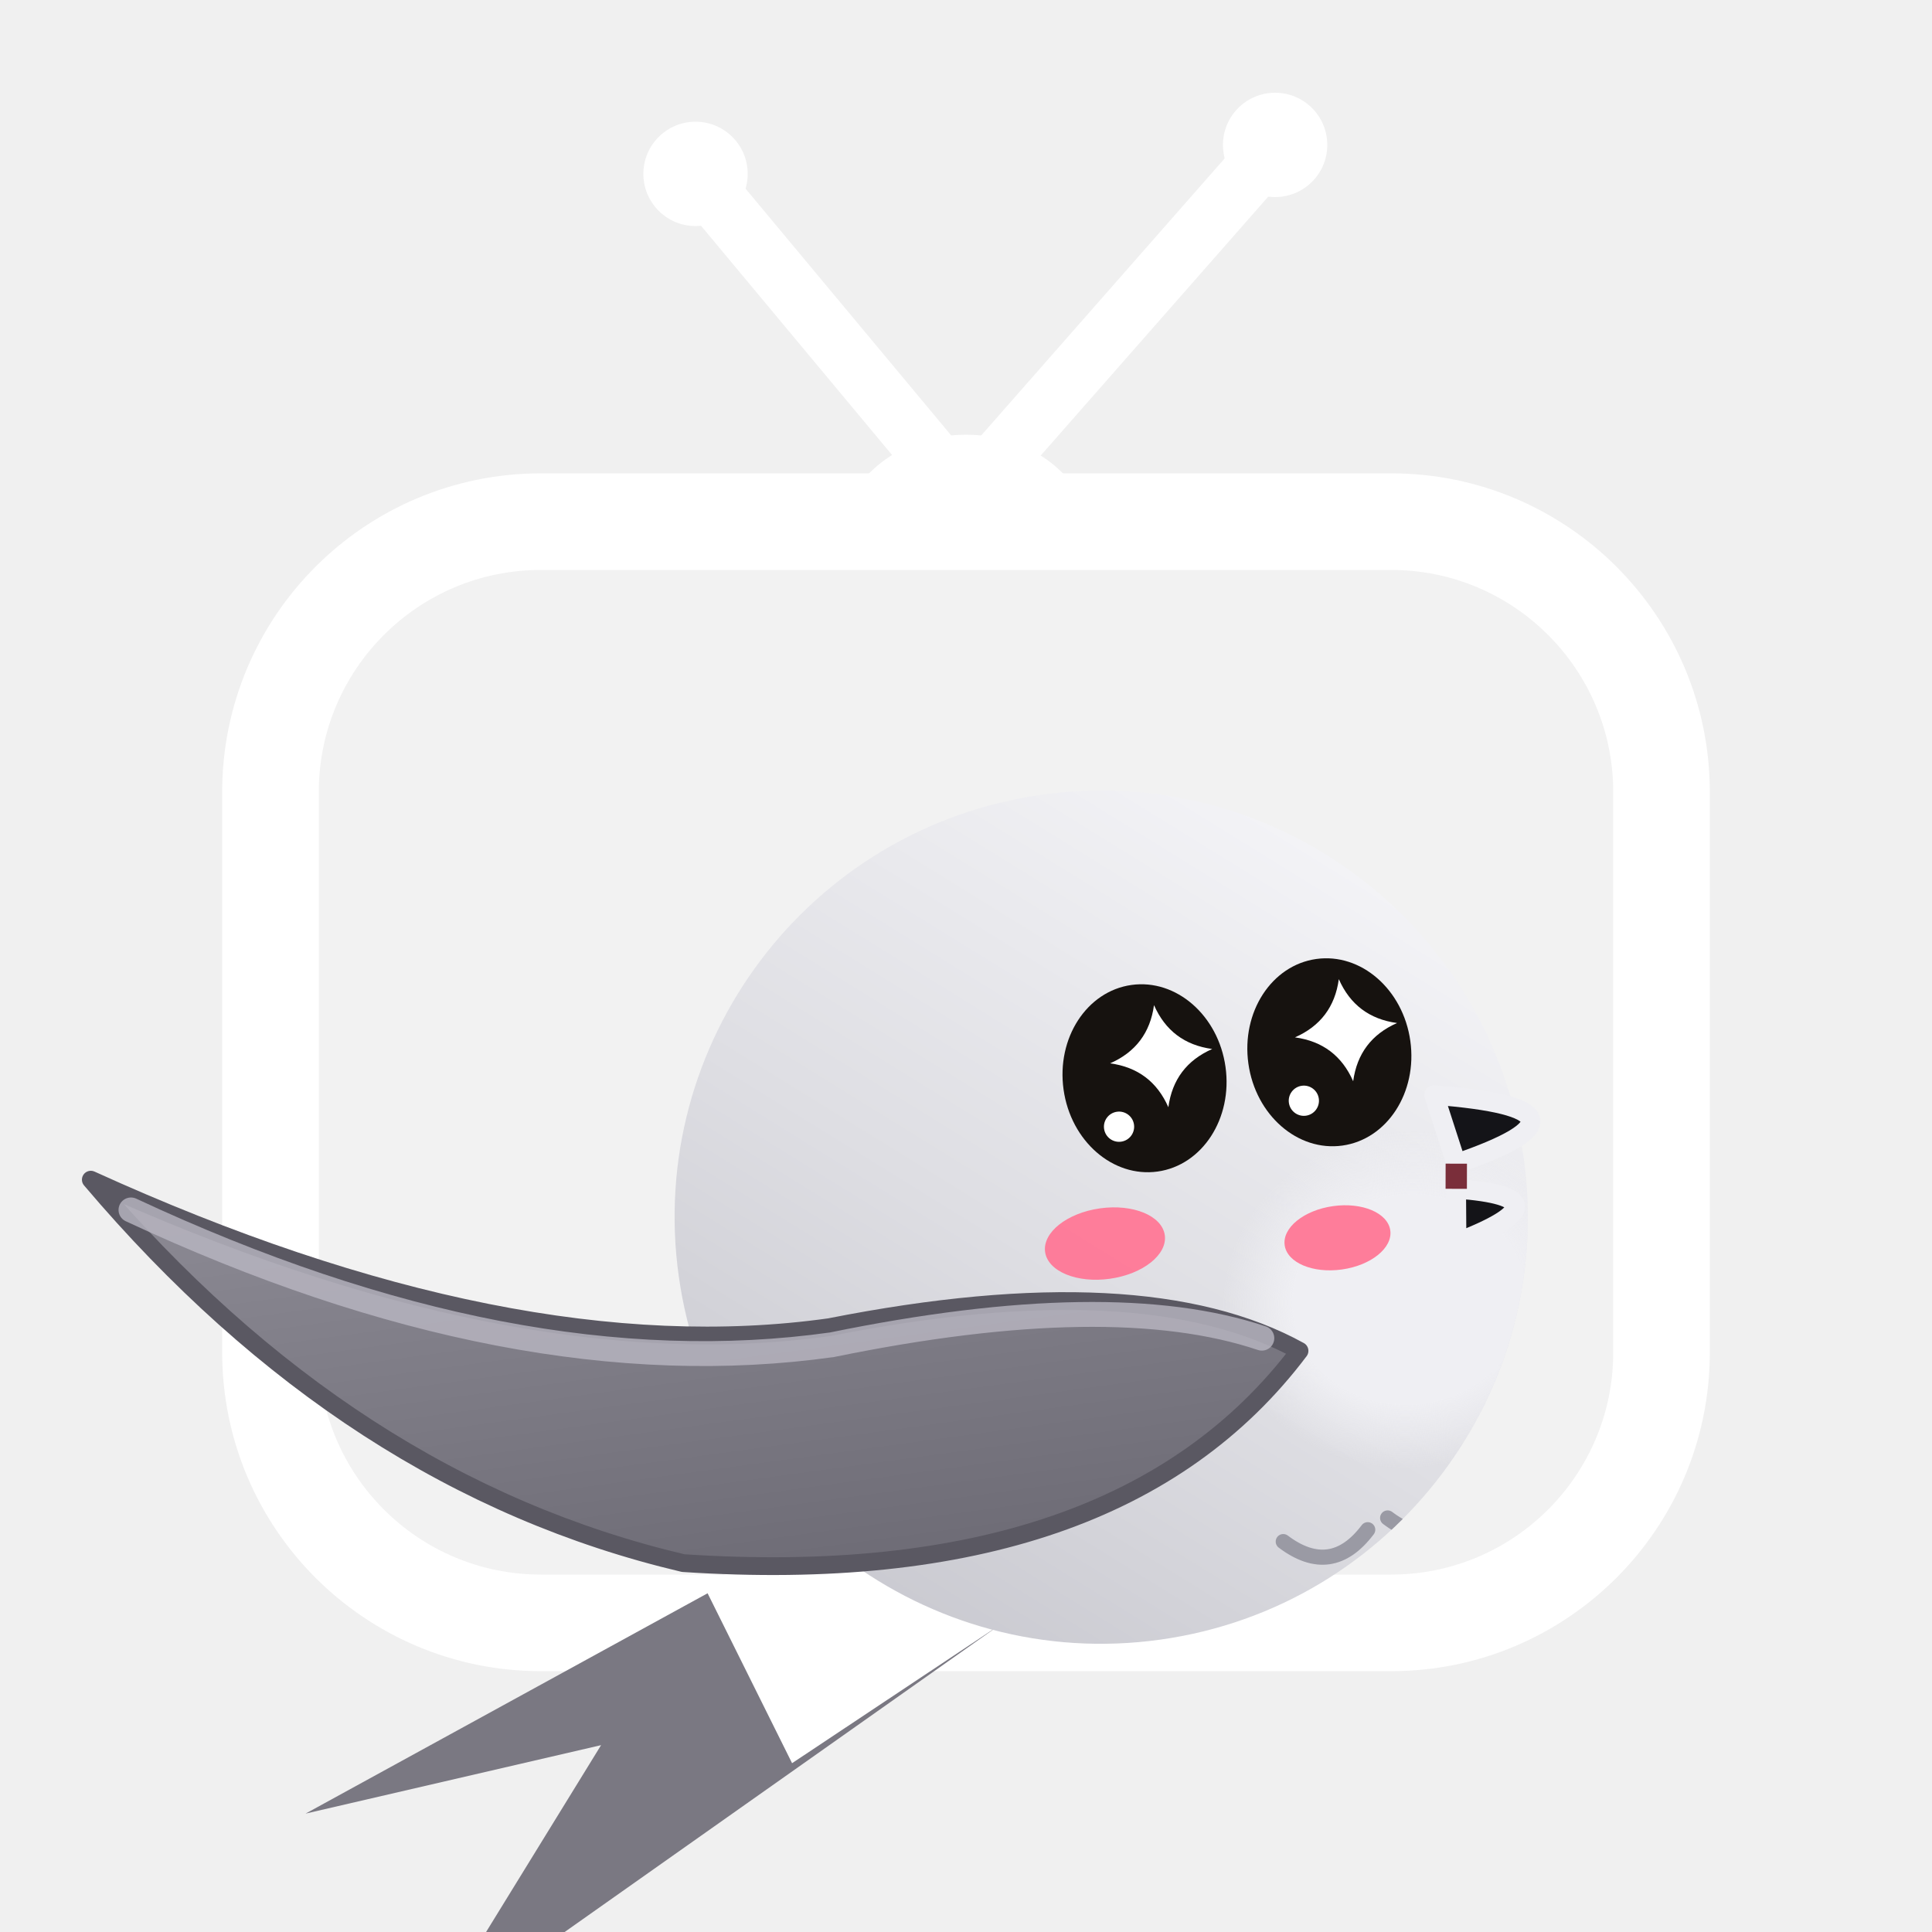
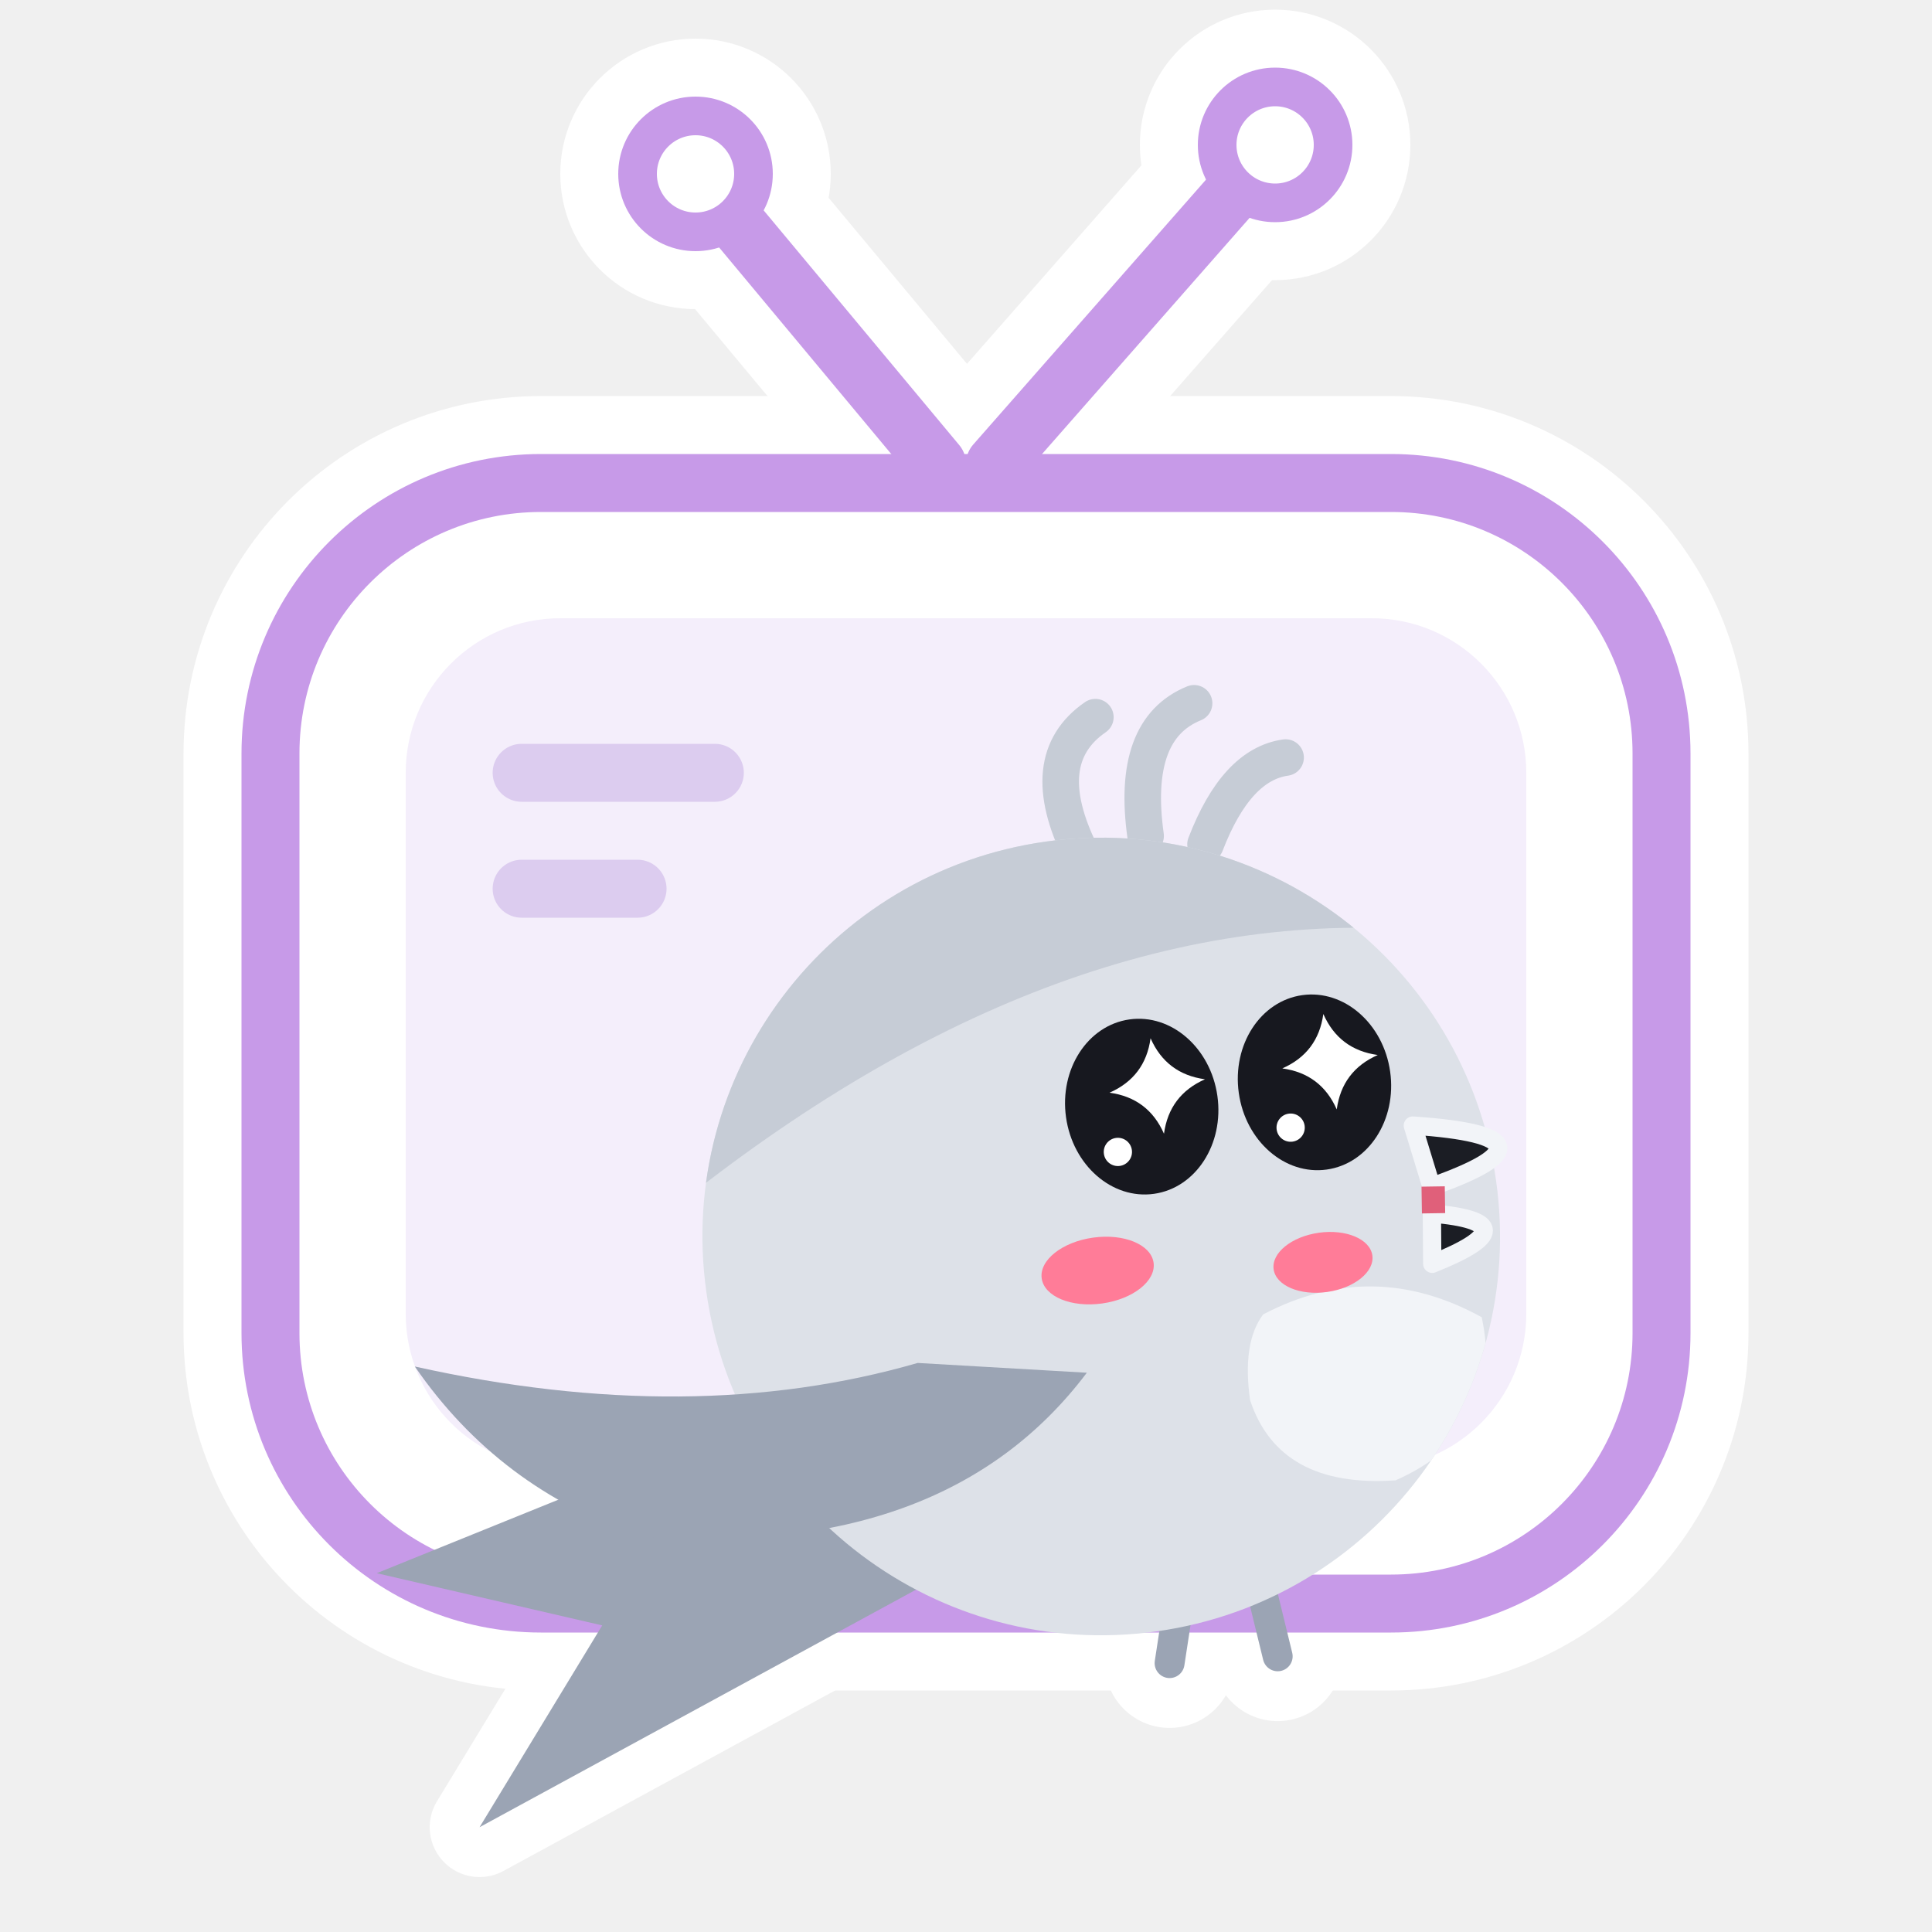
<svg xmlns="http://www.w3.org/2000/svg" viewBox="0 0 100 100" width="1024" height="1024">
-   <path d="M48.5 24 L36.0 9" stroke="#FFFFFF" stroke-width="3" stroke-linecap="round" />
-   <path d="M51.5 24 L66.0 7.5" stroke="#FFFFFF" stroke-width="3" stroke-linecap="round" />
-   <circle cx="36.0" cy="9" r="2.7" fill="#FFFFFF" />
-   <circle cx="66.0" cy="7.5" r="2.7" fill="#FFFFFF" />
-   <path d="M43.5 28 A6.5 5.5 0 0 1 56.5 28 Z" fill="#FFFFFF" />
-   <rect x="14" y="27" width="72" height="57" rx="14" fill="#FFFFFF" fill-opacity="0.14" stroke="#FFFFFF" stroke-width="5" />
-   <g transform="translate(57 63) rotate(-8) scale(0.92)">
+   <g>
+     <path d="M48.5 24 L36 9 M51.5 24 L66 7.5" stroke="#FFFFFF" stroke-width="9" stroke-linecap="round" />
+     <circle cx="36" cy="9" r="3" fill="#FFFFFF" stroke="#FFFFFF" stroke-width="8" />
+     <circle cx="66" cy="7.5" r="3" fill="#FFFFFF" stroke="#FFFFFF" stroke-width="8" />
+     <rect x="14" y="25" width="72" height="58" rx="14" fill="#FFFFFF" stroke="#FFFFFF" stroke-width="9" />
+     <rect x="21" y="32" width="58" height="44" rx="8" fill="#FFFFFF" stroke="#FFFFFF" stroke-width="6" stroke-linejoin="round" />
+     <path d="M27 40 L37 40 M27 46 L33 46" stroke="#FFFFFF" stroke-width="9" stroke-linecap="round" />
+     <g transform="translate(57 64) rotate(-8) scale(0.86)">
+       <defs>
+         <clipPath id="wmm">
+           <circle r="24" stroke="#FFFFFF" stroke-width="6" stroke-linejoin="round" />
+         </clipPath>
+       </defs>
+       <path d="M-14 6 L-46 14 L-33 19 L-42 30 L-10 18 Z" fill="#FFFFFF" stroke="#FFFFFF" stroke-width="6" stroke-linejoin="round" />
+       <path d="M2 21 l-1.5 5 M6.5 21.5 l0.5 5" fill="none" stroke="#FFFFFF" stroke-width="7.8" stroke-linecap="round" />
+       <path d="M2 -23 Q0 -29 4 -31 M6 -23.5 Q6 -30 10 -31 M9.5 -22.5 Q12 -27 15 -27" fill="none" stroke="#FFFFFF" stroke-width="8.2" stroke-linecap="round" />
+       <circle r="24" fill="#FFFFFF" stroke="#FFFFFF" stroke-width="6" stroke-linejoin="round" />
+       <g clip-path="url(#wmm)">
+         <path d="M-24 -24 L24 -24 L24 -15 Q2 -21 -24 -6 Z" fill="#FFFFFF" stroke="#FFFFFF" stroke-width="6" stroke-linejoin="round" />
+         <path d="M-26 0 Q-23 15 -8 25 L-14 30 L-32 10 Z" fill="#FFFFFF" stroke="#FFFFFF" stroke-width="6" stroke-linejoin="round" />
+         <path d="M9 6 Q16 3.5 22 8 Q22.5 15 15.5 17 Q8.5 16.5 7.5 11 Q7.5 7.5 9 6 Z" fill="#FFFFFF" stroke="#FFFFFF" stroke-width="6" stroke-linejoin="round" />
+       </g>
+       <path d="M-2 8 Q-12 18 -30 14 Q-38 10 -42 2 Q-26 8 -12 6 Z" fill="#FFFFFF" stroke="#FFFFFF" stroke-width="6" stroke-linejoin="round" />
+       <ellipse cx="3.5" cy="-7.4" rx="4.6" ry="5.3" fill="#FFFFFF" stroke="#FFFFFF" stroke-width="6" stroke-linejoin="round" />
+       <path d="M4.6 -11.4 Q5.24 -9.14 7.5 -8.5 Q5.24 -7.86 4.6 -5.6 Q3.96 -7.86 1.7 -8.5 Q3.96 -9.14 4.6 -11.4 Z" fill="#FFFFFF" stroke="#FFFFFF" stroke-width="6" stroke-linejoin="round" />
+       <circle cx="1.7" cy="-4.9" r="0.85" fill="#FFFFFF" stroke="#FFFFFF" stroke-width="6" stroke-linejoin="round" />
+       <ellipse cx="14" cy="-7.4" rx="4.6" ry="5.3" fill="#FFFFFF" stroke="#FFFFFF" stroke-width="6" stroke-linejoin="round" />
+       <path d="M15.1 -11.4 Q15.74 -9.14 18.0 -8.5 Q15.74 -7.86 15.1 -5.6 Q14.46 -7.86 12.2 -8.5 Q14.46 -9.14 15.1 -11.4 Z" fill="#FFFFFF" stroke="#FFFFFF" stroke-width="6" stroke-linejoin="round" />
+       <circle cx="12.2" cy="-4.9" r="0.85" fill="#FFFFFF" stroke="#FFFFFF" stroke-width="6" stroke-linejoin="round" />
+       <path d="M19.5 -4 Q29 -2 20.1 -0.2 Z" fill="#FFFFFF" stroke="#FFFFFF" stroke-width="7.1" stroke-linejoin="round" />
+       <path d="M19.9 1.4 Q26 2.8 19.5 4.4 Z" fill="#FFFFFF" stroke="#FFFFFF" stroke-width="7.1" stroke-linejoin="round" />
+       <path d="M20.2 -0.2 L20 1.4" stroke="#FFFFFF" stroke-width="7.4" />
+       <ellipse cx="-0.5" cy="2" rx="3.4" ry="2" fill="#FFFFFF" stroke="#FFFFFF" stroke-width="6" stroke-linejoin="round" />
+       <ellipse cx="13" cy="3.4" rx="3" ry="1.8" fill="#FFFFFF" stroke="#FFFFFF" stroke-width="6" stroke-linejoin="round" />
+     </g>
+   </g>
+   <path d="M48.5 24 L36 9 M51.5 24 L66 7.5" stroke="#C79AE8" stroke-width="3" stroke-linecap="round" />
+   <circle cx="36" cy="9" r="3" fill="#FFFFFF" stroke="#C79AE8" stroke-width="2" />
+   <circle cx="66" cy="7.5" r="3" fill="#FFFFFF" stroke="#C79AE8" stroke-width="2" />
+   <rect x="14" y="25" width="72" height="58" rx="14" fill="#FFFFFF" stroke="#C79AE8" stroke-width="3" />
+   <rect x="21" y="32" width="58" height="44" rx="8" fill="#F4EEFB" />
+   <path d="M27 40 L37 40 M27 46 L33 46" stroke="#DCCCEF" stroke-width="3" stroke-linecap="round" />
+   <g transform="translate(57 64) rotate(-8) scale(0.86)">
    <defs>
-       <clipPath id="ce13">
+       <clipPath id="bmm">
        <circle r="24" />
      </clipPath>
-       <linearGradient id="ge13" x1="0.85" y1="0.1" x2="0.15" y2="0.95">
-         <stop offset="0" stop-color="#F4F4F7" />
-         <stop offset="0.55" stop-color="#DEDEE3" />
-         <stop offset="1" stop-color="#C8C8CF" />
-       </linearGradient>
-       <linearGradient id="we13" x1="0" y1="0" x2="0" y2="1">
-         <stop offset="0" stop-color="#8E8C96" />
-         <stop offset="1" stop-color="#6E6C76" />
-       </linearGradient>
-       <radialGradient id="te13" cx="0.5" cy="0.5" r="0.5">
-         <stop offset="0" stop-color="#EFEFF3" />
-         <stop offset="0.62" stop-color="#EFEFF3" />
-         <stop offset="1" stop-color="#EFEFF3" stop-opacity="0" />
-       </radialGradient>
    </defs>
-     <path d="M-12 13 L-49 27 L-32 25.5 L-44 40 L-9 22 Z" fill="#7A7882" />
-     <path d="M-12.5 12 L-25 17.5 L-21.5 28 L-9 22 Z" fill="#FFFFFF" />
-     <circle r="24" fill="url(#ge13)" />
-     <g clip-path="url(#ce13)">
-       <ellipse cx="16.5" cy="7" rx="10.5" ry="9.5" fill="url(#te13)" />
-       <path d="M7.6 19.5 Q10 21.9 12.4 19.5" fill="none" stroke="#9A9AA4" stroke-width="0.85" stroke-linecap="round" />
-       <path d="M13.6 19 Q16 21.4 18.4 19" fill="none" stroke="#9A9AA4" stroke-width="0.85" stroke-linecap="round" />
-       <path d="M10.6 22.5 Q13 24.9 15.4 22.5" fill="none" stroke="#9A9AA4" stroke-width="0.85" stroke-linecap="round" />
+     <path d="M-14 6 L-46 14 L-33 19 L-42 30 L-10 18 Z" fill="#9BA4B4" />
+     <path d="M2 21 l-1.5 5 M6.5 21.5 l0.5 5" fill="none" stroke="#9BA4B4" stroke-width="1.8" stroke-linecap="round" />
+     <path d="M2 -23 Q0 -29 4 -31 M6 -23.5 Q6 -30 10 -31 M9.5 -22.5 Q12 -27 15 -27" fill="none" stroke="#C6CCD6" stroke-width="2.2" stroke-linecap="round" />
+     <circle r="24" fill="#DDE1E8" />
+     <g clip-path="url(#bmm)">
+       <path d="M-24 -24 L24 -24 L24 -15 Q2 -21 -24 -6 Z" fill="#C6CCD6" />
+       <path d="M-26 0 Q-23 15 -8 25 L-14 30 L-32 10 Z" fill="#FFFFFF" />
+       <path d="M9 6 Q16 3.5 22 8 Q22.5 15 15.5 17 Q8.5 16.5 7.5 11 Q7.5 7.5 9 6 Z" fill="#F2F4F8" />
    </g>
-     <path d="M10 9 Q-2 21 -26 16 Q-44 9 -56 -10 Q-34 4 -16 4 Q2 3 10 9 Z" fill="url(#we13)" stroke="#5A5862" stroke-width="1" stroke-linejoin="round" />
-     <path d="M-54 -8 Q-34 5 -16 5 Q0 4 8 8" fill="none" stroke="#B9B6C2" stroke-width="1.4" stroke-linecap="round" opacity="0.8" />
-     <ellipse cx="3.5" cy="-7.4" rx="4.6" ry="5.3" fill="#16120F" />
-     <path d="M4.6 -11.4 Q5.238 -9.138 7.5 -8.5 Q5.238 -7.862 4.6 -5.6 Q3.962 -7.862 1.7 -8.5 Q3.962 -9.138 4.6 -11.4 Z" fill="#FFFFFF" />
+     <path d="M-2 8 Q-12 18 -30 14 Q-38 10 -42 2 Q-26 8 -12 6 Z" fill="#9BA4B4" />
+     <ellipse cx="3.5" cy="-7.4" rx="4.6" ry="5.3" fill="#17181F" />
+     <path d="M4.6 -11.4 Q5.24 -9.14 7.5 -8.5 Q5.24 -7.86 4.6 -5.6 Q3.96 -7.86 1.7 -8.5 Q3.96 -9.14 4.6 -11.4 Z" fill="#FFFFFF" />
    <circle cx="1.7" cy="-4.9" r="0.85" fill="#FFFFFF" />
-     <ellipse cx="14" cy="-7.4" rx="4.6" ry="5.3" fill="#16120F" />
-     <path d="M15.1 -11.4 Q15.738 -9.138 18.0 -8.5 Q15.738 -7.862 15.1 -5.6 Q14.462 -7.862 12.2 -8.5 Q14.462 -9.138 15.1 -11.4 Z" fill="#FFFFFF" />
+     <ellipse cx="14" cy="-7.4" rx="4.6" ry="5.3" fill="#17181F" />
+     <path d="M15.1 -11.4 Q15.74 -9.14 18.0 -8.5 Q15.74 -7.86 15.1 -5.6 Q14.46 -7.86 12.2 -8.5 Q14.46 -9.14 15.1 -11.4 Z" fill="#FFFFFF" />
    <circle cx="12.2" cy="-4.9" r="0.85" fill="#FFFFFF" />
-     <path d="M19.5 -4.2 Q29.5 -2 20.2 -0.2 Z" fill="#141418" stroke="#EFEFF3" stroke-width="1.1" stroke-linejoin="round" />
-     <path d="M20 1.2 Q26.5 2.6 19.6 4.2 Z" fill="#141418" stroke="#EFEFF3" stroke-width="1.1" stroke-linejoin="round" />
-     <path d="M20.2 -0.2 L20 1.2" stroke="#7A2E3A" stroke-width="1.2" />
-     <ellipse cx="0" cy="1.5" rx="3.4" ry="2" fill="#FF7896" fill-opacity="0.95" />
-     <ellipse cx="13" cy="3" rx="3" ry="1.8" fill="#FF7896" fill-opacity="0.95" />
+     <path d="M19.5 -4 Q29 -2 20.1 -0.2 Z" fill="#1B1D24" stroke="#F2F4F8" stroke-width="1.1" stroke-linejoin="round" />
+     <path d="M19.9 1.4 Q26 2.8 19.5 4.4 Z" fill="#1B1D24" stroke="#F2F4F8" stroke-width="1.1" stroke-linejoin="round" />
+     <path d="M20.2 -0.2 L20 1.4" stroke="#E0607A" stroke-width="1.4" />
+     <ellipse cx="-0.5" cy="2" rx="3.4" ry="2" fill="#FF7C98" />
+     <ellipse cx="13" cy="3.4" rx="3" ry="1.8" fill="#FF7C98" />
  </g>
</svg>
